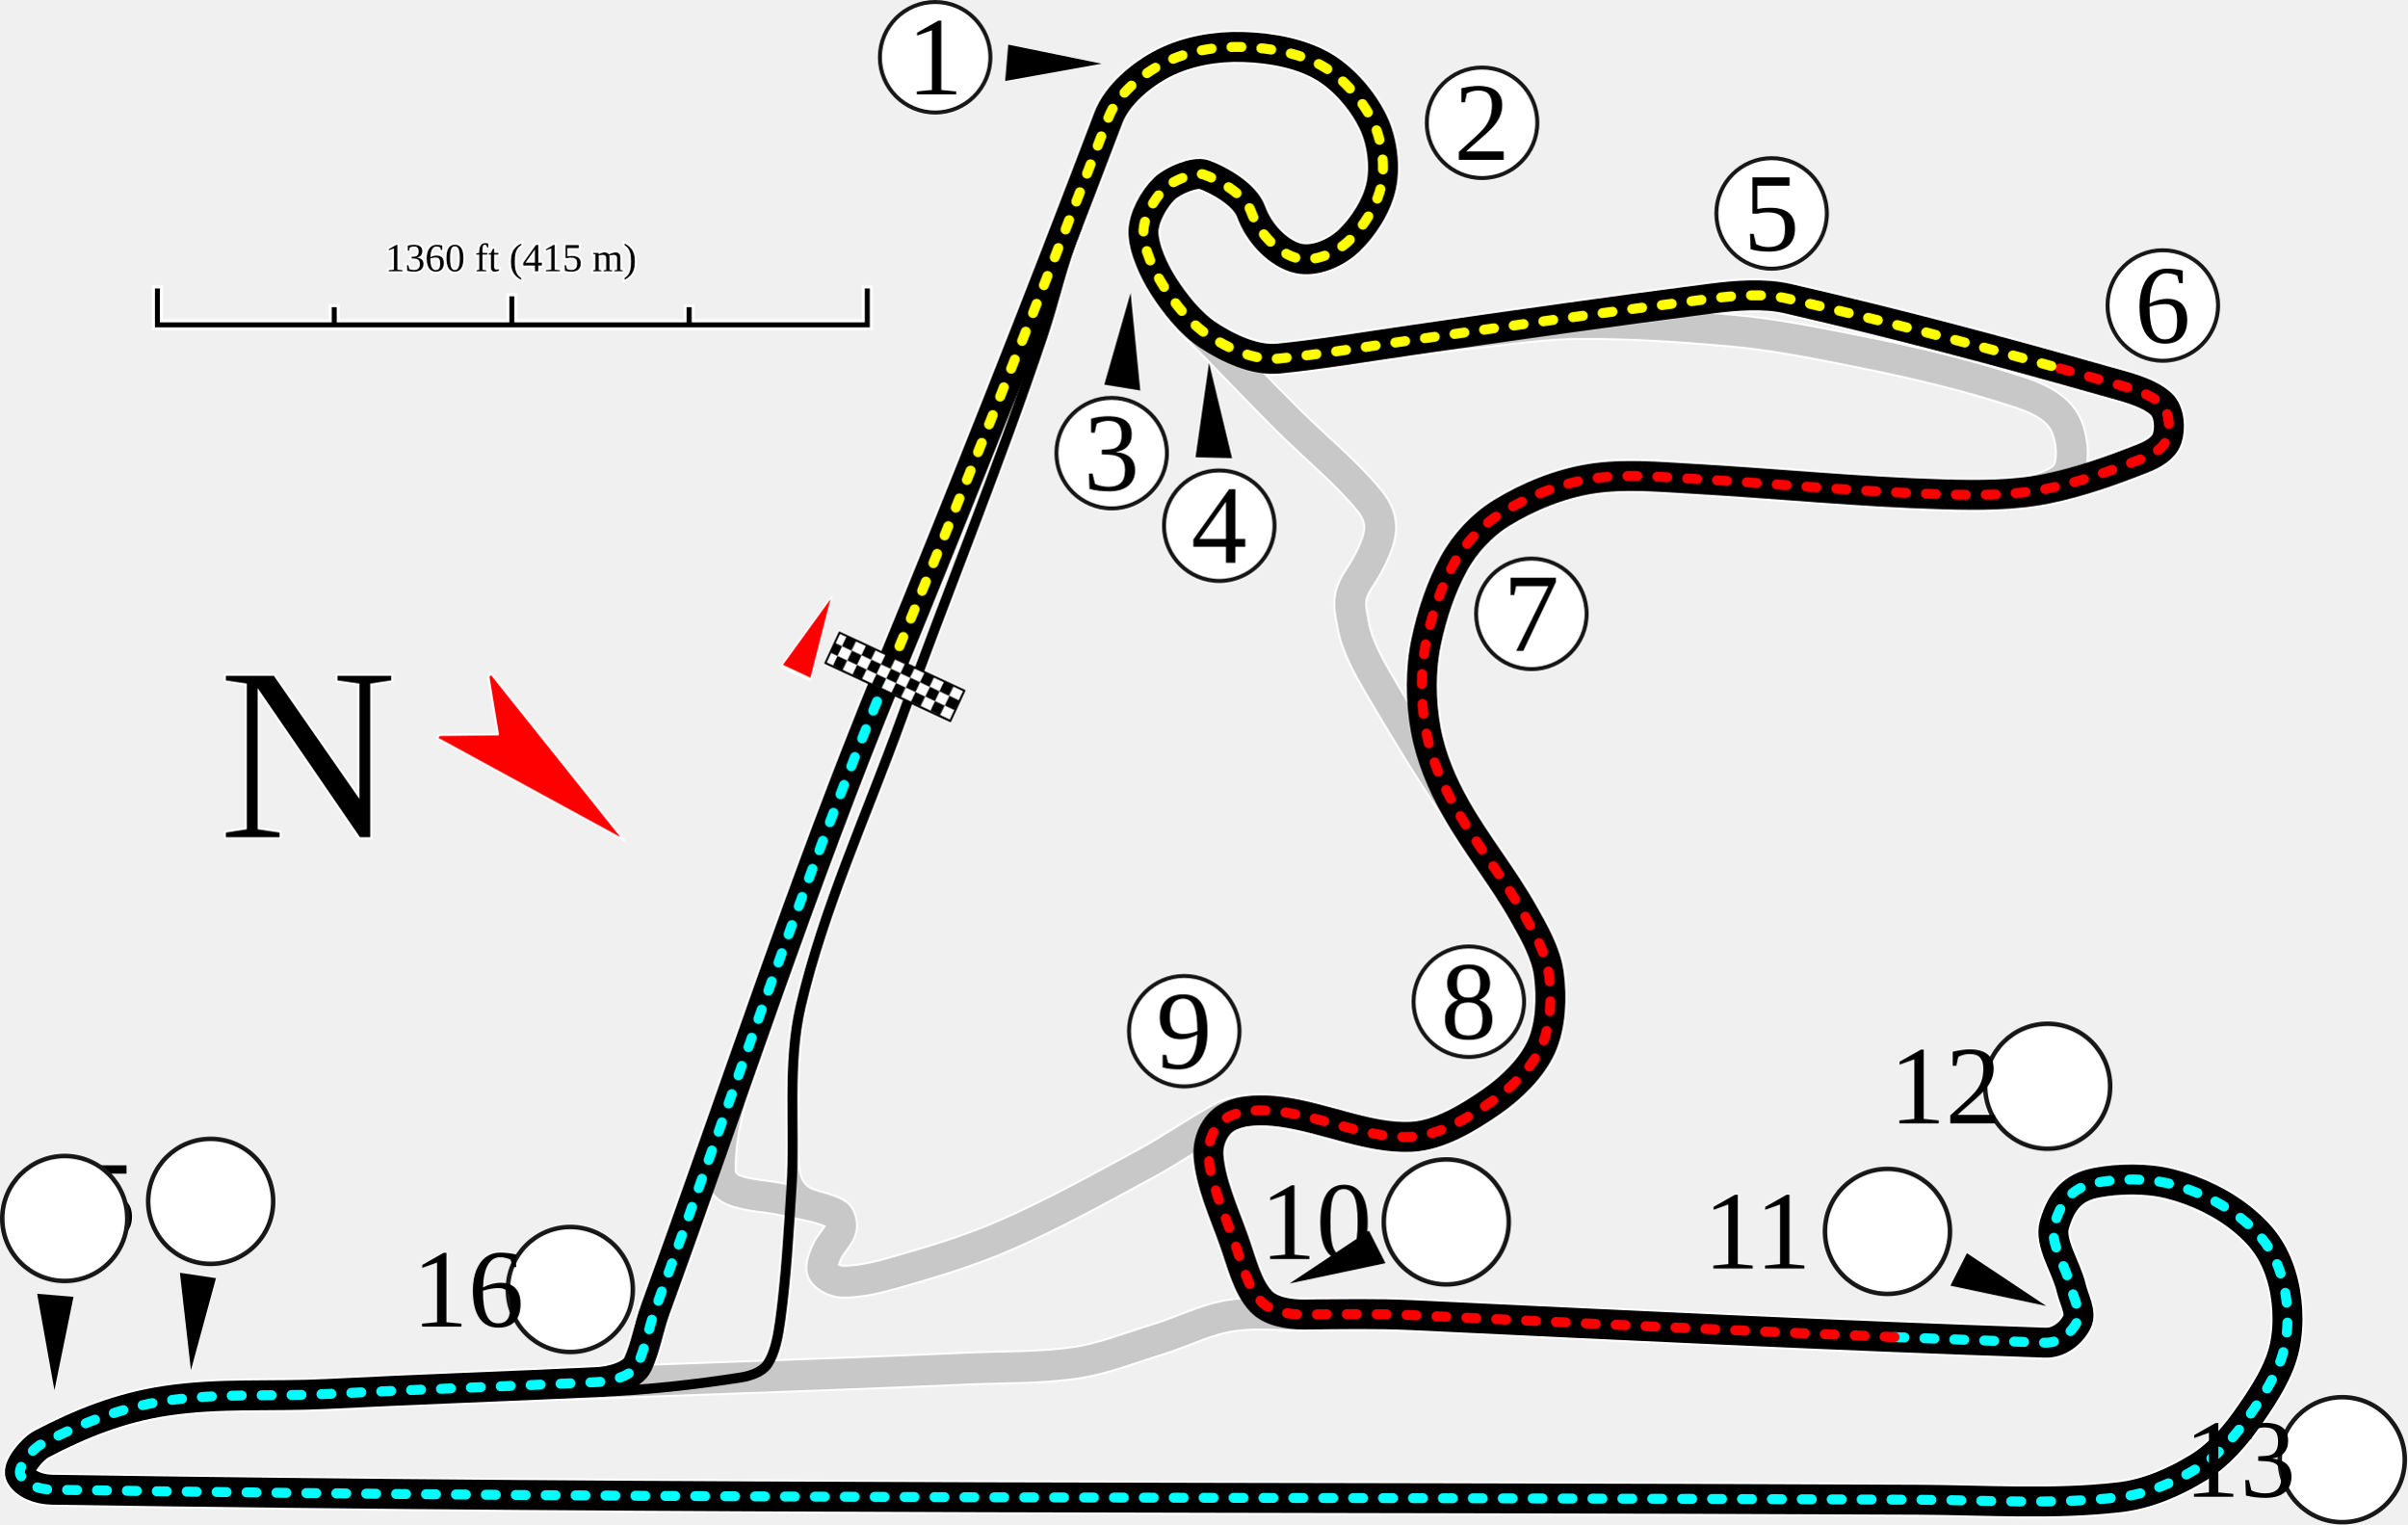
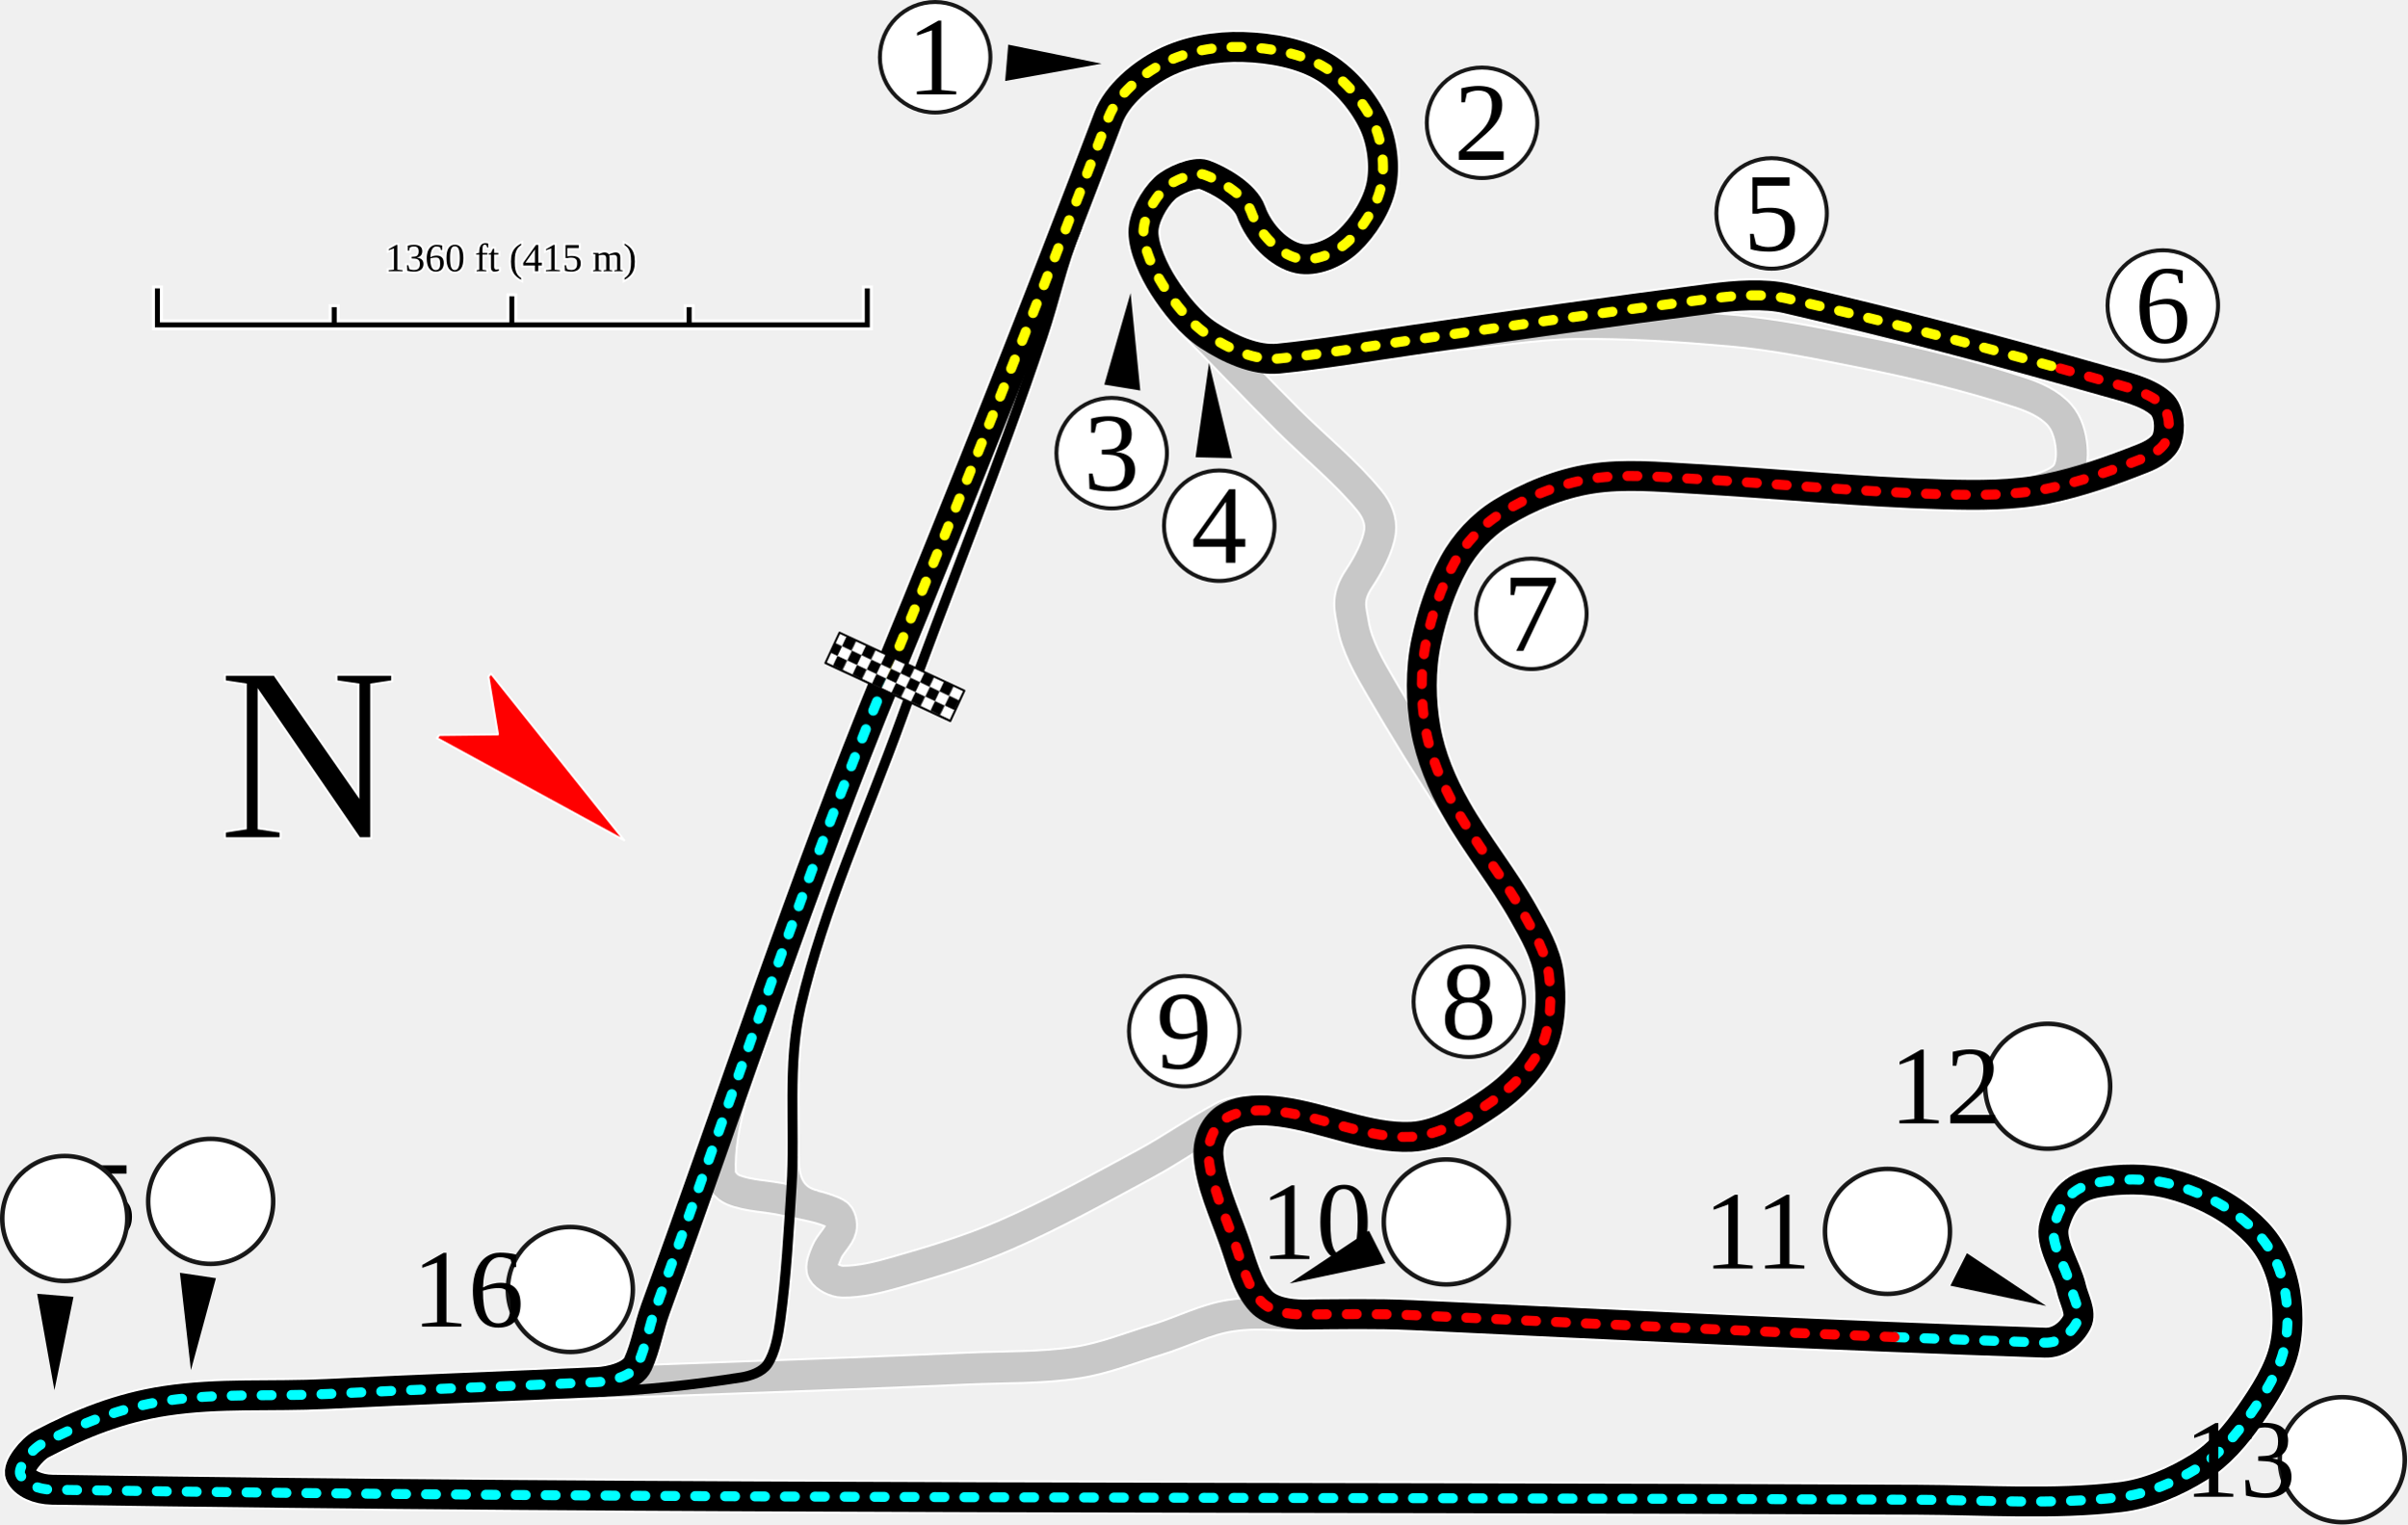
<svg xmlns="http://www.w3.org/2000/svg" xmlns:xlink="http://www.w3.org/1999/xlink" width="1207.094" height="764.543" id="svg2816" version="1.1">
  <defs id="defs2818">
    <clipPath clipPathUnits="userSpaceOnUse" id="clipPath9716">
      <path id="path9718" d="M 871.135,932.363 C 1314.876,1345.252 1758.616,1758.14 2202.356,2171.029 2375.779,1984.647 2549.202,1798.266 2722.625,1611.884 2278.885,1198.996 1835.145,786.108 1391.405,373.219 1217.982,559.601 1044.559,745.982 871.135,932.363 z" style="fill:#6a6a6a;fill-opacity:1;fill-rule:nonzero;stroke:#010101;stroke-width:0.943;stroke-linecap:round;stroke-linejoin:round;stroke-miterlimit:4;stroke-opacity:1;stroke-dasharray:none;stroke-dashoffset:0" />
    </clipPath>
    <clipPath clipPathUnits="userSpaceOnUse" id="clipPath3494">
-       <rect style="fill:#006a00;fill-opacity:1;fill-rule:nonzero;stroke:none" id="rect3496" width="2168.193" height="1468.418" x="-4232.846" y="-2372.13" transform="matrix(-0.9472965,-0.3203582,0.9519016,-0.3064038,0,0)" />
+       
    </clipPath>
    <pattern xlink:href="#pattern4256" id="pattern4264" patternTransform="matrix(-0.7760302,9.7935943e-4,-9.7935943e-4,-0.7760302,-1599.831,380.49)" />
    <pattern patternUnits="userSpaceOnUse" width="10.794" height="10.774" patternTransform="matrix(-0.5630234,-0.534067,0.534067,-0.5630234,1593.725,910.5704)" id="pattern4256">
      <g id="g4248" transform="matrix(0.5878912,6.0987118e-3,-6.0987118e-3,0.5878912,-595.3809,-720.7077)">
        <rect style="opacity:1;fill:black;fill-opacity:1;stroke:none;stroke-width:0.5;stroke-linecap:round;stroke-linejoin:round;stroke-miterlimit:4;stroke-dasharray:none;stroke-dashoffset:0;stroke-opacity:1" id="rect4250" width="18.173" height="18.096" x="1025.535" y="1215.281" />
        <rect style="opacity:1;fill:white;fill-opacity:1;stroke:none;stroke-width:0.5;stroke-linecap:round;stroke-linejoin:round;stroke-miterlimit:4;stroke-dasharray:none;stroke-dashoffset:0;stroke-opacity:1" id="rect4252" width="9.075" height="9.075" x="1025.535" y="1215.281" />
        <rect style="opacity:1;fill:white;fill-opacity:1;stroke:none;stroke-width:0.5;stroke-linecap:round;stroke-linejoin:round;stroke-miterlimit:4;stroke-dasharray:none;stroke-dashoffset:0;stroke-opacity:1" id="rect4254" width="9.075" height="9.075" x="1034.641" y="1224.344" />
      </g>
    </pattern>
    <clipPath clipPathUnits="userSpaceOnUse" id="clipPath3490">
      <rect style="fill:#006a00;fill-opacity:1;fill-rule:nonzero;stroke:none" id="rect3492" width="1511.787" height="1003.748" x="683.14" y="104.104" transform="matrix(-0.7183395,0.6956928,-0.6956928,-0.7183395,0,0)" />
    </clipPath>
    <pattern patternUnits="userSpaceOnUse" width="10.794" height="10.774" patternTransform="matrix(-0.5630234,-0.534067,0.534067,-0.5630234,1593.725,910.5704)" id="pattern3912">
      <g id="g3914" transform="matrix(0.5878912,6.0987118e-3,-6.0987118e-3,0.5878912,-595.3809,-720.7077)">
        <rect style="opacity:1;fill:black;fill-opacity:1;stroke:none;stroke-width:0.5;stroke-linecap:round;stroke-linejoin:round;stroke-miterlimit:4;stroke-dasharray:none;stroke-dashoffset:0;stroke-opacity:1" id="rect3916" width="18.173" height="18.096" x="1025.535" y="1215.281" />
        <rect style="opacity:1;fill:white;fill-opacity:1;stroke:none;stroke-width:0.5;stroke-linecap:round;stroke-linejoin:round;stroke-miterlimit:4;stroke-dasharray:none;stroke-dashoffset:0;stroke-opacity:1" id="rect3918" width="9.075" height="9.075" x="1025.535" y="1215.281" />
        <rect style="opacity:1;fill:white;fill-opacity:1;stroke:none;stroke-width:0.5;stroke-linecap:round;stroke-linejoin:round;stroke-miterlimit:4;stroke-dasharray:none;stroke-dashoffset:0;stroke-opacity:1" id="rect3920" width="9.075" height="9.075" x="1034.641" y="1224.344" />
      </g>
    </pattern>
  </defs>
  <g id="layer1" transform="translate(1298.874,-346.6523)">
    <use x="0" y="0" xlink:href="#path3624" id="use4052" style="stroke:white;stroke-width:7;stroke-miterlimit:4;stroke-opacity:1;stroke-dasharray:none" width="744.094" height="1052.362" />
    <use x="0" y="0" xlink:href="#path3616" id="use4046" style="stroke:white;stroke-width:17;stroke-miterlimit:4;stroke-opacity:1;stroke-dasharray:none" width="744.094" height="1052.362" />
    <use x="0" y="0" xlink:href="#path3618" id="use4044" style="stroke:white;stroke-width:17;stroke-miterlimit:4;stroke-opacity:1;stroke-dasharray:none" width="744.094" height="1052.362" />
    <use x="0" y="0" xlink:href="#path3620" id="use4038" style="stroke:white;stroke-width:17;stroke-miterlimit:4;stroke-opacity:1;stroke-dasharray:none" width="744.094" height="1052.362" />
    <use x="0" y="0" xlink:href="#path3622" id="use4036" style="stroke:white;stroke-width:17;stroke-miterlimit:4;stroke-opacity:1;stroke-dasharray:none" width="744.094" height="1052.362" />
    <use x="0" y="0" xlink:href="#path3614" id="use4030" style="stroke:white;stroke-width:7;stroke-miterlimit:4;stroke-opacity:1;stroke-dasharray:none" width="744.094" height="1052.362" />
    <use x="0" y="0" xlink:href="#path3612" id="use4028" style="stroke:white;stroke-width:17;stroke-miterlimit:4;stroke-opacity:1;stroke-dasharray:none" width="744.094" height="1052.362" />
    <path style="fill:none" d="m -635.274,1005.839 c -20.716,0.777 -30.994,-1.633 -46.335,0.632 -12.536,1.851 -24.315,8.14 -36.573,11.88 -13.444,4.102 -26.725,9.526 -40.533,11.648 -18.028,2.77 -36.642,2.211 -54.976,3.028 -39.126,1.745 -78.268,3.186 -118.913,4.623 l -86.618,3.063" id="path3616" />
    <path style="fill:none" d="m -673.001,903.94 c -4.482,0.133 -9.726,1.655 -12.335,3.062 -13.3,7.167 -25.786,16.081 -39.135,23.295 -23.146,12.509 -46.274,25.402 -70.351,35.874 -17.698,7.698 -36.418,13.334 -54.976,18.636 -8.62,2.463 -17.963,4.769 -26.556,4.659 -3.52,-0.045 -8.396,-2.512 -9.784,-5.125 -1.252,-2.356 0.615,-6.762 1.864,-9.784 1.702,-4.122 6.002,-7.605 6.988,-11.647 0.567,-2.324 -0.212,-6.36 -2.329,-7.454 -7.201,-3.72 -17.01,-4.971 -25.624,-6.988 -8.624,-2.02 -18.323,-1.907 -26.09,-5.125 -3.104,-1.286 -6.384,-5.033 -6.523,-8.386 -0.483,-11.711 1.664,-24.537 5.103,-36.695" id="path3618" />
    <path style="fill:none" d="m -702.679,506.513 c 16.772,16.772 33.141,34.337 49.956,51.066 13.468,13.399 28.681,25.633 40.533,40.067 3.833,4.668 6.086,10.046 5.358,15.608 -0.98,7.484 -5.946,16.721 -10.483,23.528 -6.619,9.932 -4.233,15.349 -3.028,22.829 1.746,10.845 8.205,22.041 13.977,31.914 11.932,20.41 23.916,39.956 37.117,59.679" id="path3620" />
    <path style="fill:none" d="m -572.478,514.561 c 21.431,-1.708 42.728,-5.69 64.183,-5.901 25.756,-0.254 51.65,1.483 77.339,3.727 22.298,1.948 44.022,6.49 65.958,10.849 26.517,5.269 53.19,11.677 78.737,20.034 7.688,2.515 15.149,5.806 20.233,11.514 3.768,4.231 5.528,10.487 6.057,16.306 0.403,4.43 -0.055,10.119 -2.562,13.511 -2.773,3.752 -8.436,5.985 -15.463,8.159" id="path3622" />
    <path style="fill:none" d="m -889.316,946.788 c -6.441,-1.828 -12.099,-5.033 -12.098,-20.331" id="path3624" />
    <path style="fill:none" d="m -853.469,684.617 c 38.161,-92.76 75.455,-186.845 110.449,-278.946 4.377,-11.52 16.729,-21.758 27.612,-27.298 12.127,-6.174 26.561,-8.567 39.849,-8.158 13.905,0.428 29.881,3.147 41.732,10.668 9.904,6.285 18.915,17.076 23.847,27.612 4.272,9.127 5.842,21.618 3.765,31.378 -2.107,9.904 -8.87,20.604 -16.316,27.612 -6.778,6.379 -17.178,10.484 -25.102,8.786 -9.648,-2.067 -19.752,-12.143 -23.847,-23.533 -3.102,-8.627 -16.446,-15.982 -23.533,-18.513 -4.627,-1.652 -15.616,2.932 -19.768,6.903 -5.471,5.233 -10.706,14.748 -10.668,21.964 0.043,8.305 5.283,19.563 10.041,26.985 5.701,8.894 13.552,18.893 22.592,24.788 10.205,6.656 23.286,12.783 35.143,11.61 20.732,-2.052 45.172,-6.147 67.776,-9.413 49.774,-7.193 99.496,-14.308 149.357,-20.709 12.057,-1.548 26.207,-2.706 37.967,-1e-5 54.589,12.561 105.778,26.149 159.398,41.418 9.554,2.721 21.142,5.266 27.926,11.296 4.512,4.011 4.841,12.676 3.138,17.571 -1.644,4.727 -6.642,7.723 -12.551,10.041 -15.427,6.05 -31.443,11.77 -47.694,15.061 -16.8,3.402 -34.6,3.308 -51.773,2.824 -42.235,-1.19 -84.159,-5.445 -126.452,-7.844 -16.697,-0.947 -33.872,-2.545 -50.204,0 -15.882,2.475 -31.889,9.039 -45.184,17.258 -9.716,6.006 -18.223,15.137 -23.847,25.416 -6.508,11.895 -10.974,25.556 -13.806,38.908 -3.025,14.26 -2.816,29.956 -0.314,43.929 2.518,14.058 8.092,27.332 15.375,40.163 10.289,18.128 23.709,34.557 33.888,52.714 5.301,9.455 11.17,19.67 12.551,30.122 1.548,11.721 0.999,25.834 -3.765,36.398 -4.858,10.773 -15.099,20.687 -25.102,27.612 -11.752,8.136 -26.196,16.906 -40.163,17.571 -21.175,1.008 -43.389,-9.634 -65.265,-12.551 -9.502,-1.267 -19.844,-1.192 -26.985,2.824 -6.248,3.514 -10.019,11.73 -9.413,19.454 1.068,13.613 7.541,27.765 12.551,41.732 4.233,11.8 6.758,23.512 13.806,31.064 4.666,4.999 13.647,6.637 21.337,6.589 18.284,-0.113 35.877,-0.557 54.283,0.314 105.43,4.987 212.429,10.276 317.541,13.806 7.006,0.235 13.018,-4.614 16.003,-10.355 2.454,-4.719 -1.525,-11.313 -2.824,-16.944 -2.466,-10.686 -11.194,-22.694 -8.472,-32.005 4.261,-14.575 11.569,-19.179 21.651,-21.023 10.678,-1.953 24.528,-2.261 36.084,0.628 13.546,3.387 26.839,9.8 37.339,18.513 9.163,7.603 14.916,15.561 18.513,26.985 3.516,11.168 4.315,24.53 1.883,36.084 -2.588,12.293 -10.322,24.067 -17.571,34.515 -6.975,10.052 -15.106,19.624 -25.416,26.043 -11.864,7.387 -25.822,13.447 -39.849,15.061 -33.248,3.825 -67.146,1.419 -101.036,1.255 -312.1,-1.51 -624.175,-0.115 -935.679,-5.021 -7.292,-0.115 -13.905,-3.103 -16.003,-7.531 -1.668,-3.522 5.717,-12.773 10.668,-15.375 19.732,-10.368 39.604,-18.244 62.128,-21.65 27.262,-4.124 52.965,-2.031 80.954,-3.452 46.239,-2.346 89.778,-3.784 135.551,-5.962 6.652,-0.316 17.54,-2.877 20.395,-9.1 3.88,-8.453 5.454,-18.474 8.786,-27.612 38.923,-106.749 73.482,-213.373 116.724,-318.482 z" id="path3612" />
    <path style="fill:none" d="m -999.778,1044.799 c 24.227,-0.932 49.309,-3.66 72.641,-7.345 4.742,-0.749 10.534,-2.815 13.045,-6.522 4.011,-5.921 5.474,-14.699 6.523,-22.363 2.989,-21.843 4.154,-44.076 5.591,-66.158 1.979,-30.41 -2.222,-61.925 4.659,-91.316 11.444,-48.88 33.102,-95.824 50.317,-143.497 23.163,-64.143 49.138,-127.391 70.816,-191.95 6.586,-19.614 9.54,-35.497 17.638,-55.686" id="path3614" />
    <g id="g3227" transform="translate(-2414.226,-965.144)">
      <path style="fill:black;fill-opacity:1;fill-rule:evenodd;stroke:white;stroke-width:1.5;stroke-linecap:butt;stroke-linejoin:miter;stroke-miterlimit:4;stroke-opacity:1;stroke-dasharray:none" d="m 1192.293,1455.688 0,19 0,2 2,0 356,0 2,0 0,-2 0,-19 -4,0 0,17 -85.344,0 0,-7.594 -4,0 0,7.594 -84.937,0 0,-13.062 -4,0 0,13.062 -85.063,0 0,-7.594 -4,0 0,7.594 -84.656,0 0,-17 -4,0 z" id="path2423" />
      <use style="stroke:white;stroke-width:2;stroke-miterlimit:4;stroke-opacity:1;stroke-dasharray:none" id="use2445" xlink:href="#text2441" y="0" x="0" width="744.094" height="1052.362" transform="translate(3.125e-5,0)" />
      <text id="text2441" y="1447.795" x="1308.475" style="font-size:20px;font-style:normal;font-weight:normal;writing-mode:lr-tb;fill:black;fill-opacity:1;font-family:Times New Roman" xml:space="preserve">
        <tspan y="1447.795" x="1308.475" id="tspan2443">1360 ft (415 m)</tspan>
      </text>
    </g>
    <g style="display:inline" id="g3804" transform="matrix(1.955528,0,0,1.955528,-5244.435,-1121.699)" clip-path="none">
      <text id="text3180" y="965.839" x="2073.466" style="font-size:64px;font-style:normal;font-weight:normal;fill:black;fill-opacity:1;stroke:white;stroke-width:0.511px;stroke-linecap:butt;stroke-linejoin:miter;stroke-opacity:1;font-family:Times New Roman" xml:space="preserve">
        <tspan y="965.839" x="2073.466" id="tspan3182" style="stroke-width:0.511">N</tspan>
      </text>
      <path id="path2745" d="m 2177.725,966.391 -48.077,-26.227 0.663,-0.79 15.024,-0.161 -2.45,-14.825 0.663,-0.79 34.177,42.792 z" style="fill:red;fill-opacity:1;fill-rule:nonzero;stroke:white;stroke-width:0.511;stroke-linecap:round;stroke-linejoin:round;stroke-miterlimit:4;stroke-opacity:1;stroke-dasharray:none;stroke-dashoffset:0" />
    </g>
    <use x="0" y="0" xlink:href="#path3622" id="use4034" style="stroke:#c8c8c8;stroke-width:15;stroke-miterlimit:4;stroke-opacity:1;stroke-dasharray:none" width="744.094" height="1052.362" />
    <use x="0" y="0" xlink:href="#path3620" id="use4040" style="stroke:#c8c8c8;stroke-width:15;stroke-miterlimit:4;stroke-opacity:1;stroke-dasharray:none" width="744.094" height="1052.362" />
    <use x="0" y="0" xlink:href="#path3624" id="use4050" style="stroke:#c8c8c8;stroke-width:5;stroke-miterlimit:4;stroke-opacity:1;stroke-dasharray:none" width="744.094" height="1052.362" />
    <use x="0" y="0" xlink:href="#path3618" id="use4042" style="stroke:#c8c8c8;stroke-width:15;stroke-miterlimit:4;stroke-opacity:1;stroke-dasharray:none" width="744.094" height="1052.362" />
    <use x="0" y="0" xlink:href="#path3616" id="use4048" style="stroke:#c8c8c8;stroke-width:15;stroke-miterlimit:4;stroke-opacity:1;stroke-dasharray:none" width="744.094" height="1052.362" />
    <use x="0" y="0" xlink:href="#path3614" id="use4032" style="stroke:black;stroke-width:5;stroke-miterlimit:4;stroke-opacity:1;stroke-dasharray:none" width="744.094" height="1052.362" />
    <use x="0" y="0" xlink:href="#path3612" id="use4026" style="stroke:black;stroke-width:15;stroke-miterlimit:4;stroke-opacity:1;stroke-dasharray:none" width="744.094" height="1052.362" />
    <path style="fill:none;stroke:aqua;stroke-width:5;stroke-linecap:round;stroke-miterlimit:4;stroke-opacity:1;stroke-dasharray:5, 10;stroke-dashoffset:0" d="m -348.768,1017.246 c 25.233,1.014 50.405,1.956 75.47,2.797 7.006,0.235 13.018,-4.614 16.003,-10.355 2.454,-4.719 -1.525,-11.313 -2.824,-16.944 -2.466,-10.686 -11.194,-22.694 -8.472,-32.005 4.261,-14.575 11.569,-19.179 21.651,-21.023 10.678,-1.953 24.528,-2.261 36.084,0.628 13.546,3.387 26.839,9.8 37.339,18.513 9.163,7.603 14.916,15.561 18.513,26.985 3.516,11.168 4.315,24.53 1.883,36.084 -2.588,12.293 -10.322,24.067 -17.571,34.515 -6.975,10.052 -15.106,19.624 -25.416,26.043 -11.864,7.387 -25.822,13.447 -39.849,15.061 -33.248,3.825 -67.146,1.419 -101.036,1.255 -312.1,-1.51 -624.175,-0.115 -935.679,-5.021 -7.292,-0.115 -13.905,-3.103 -16.003,-7.531 -1.668,-3.522 5.717,-12.773 10.668,-15.375 19.732,-10.368 39.604,-18.244 62.128,-21.65 27.262,-4.124 52.965,-2.031 80.954,-3.452 46.239,-2.346 89.778,-3.784 135.551,-5.962 6.652,-0.316 17.54,-2.877 20.395,-9.1 3.88,-8.453 5.454,-18.474 8.786,-27.612 38.923,-106.749 73.482,-213.373 116.724,-318.482" id="path4060" />
    <path style="fill:none;stroke:red;stroke-width:5;stroke-linecap:round;stroke-miterlimit:4;stroke-opacity:1;stroke-dasharray:5, 10;stroke-dashoffset:0" d="m -265.709,531.415 c 7.474,2.086 14.979,4.204 22.533,6.355 9.554,2.721 21.142,5.266 27.926,11.296 4.512,4.011 4.841,12.676 3.138,17.571 -1.644,4.727 -6.642,7.723 -12.551,10.041 -15.427,6.05 -31.443,11.77 -47.694,15.061 -16.8,3.402 -34.6,3.308 -51.773,2.824 -42.235,-1.19 -84.159,-5.445 -126.452,-7.844 -16.697,-0.947 -33.872,-2.545 -50.204,0 -15.882,2.475 -31.889,9.039 -45.184,17.258 -9.716,6.006 -18.223,15.137 -23.847,25.416 -6.508,11.895 -10.974,25.556 -13.806,38.908 -3.025,14.26 -2.816,29.956 -0.314,43.929 2.518,14.058 8.092,27.332 15.375,40.163 10.289,18.128 23.709,34.557 33.888,52.714 5.301,9.455 11.17,19.67 12.551,30.122 1.548,11.721 0.999,25.834 -3.765,36.398 -4.858,10.773 -15.099,20.687 -25.102,27.612 -11.752,8.136 -26.196,16.906 -40.163,17.571 -21.175,1.008 -43.389,-9.634 -65.265,-12.551 -9.502,-1.267 -19.844,-1.192 -26.985,2.824 -6.248,3.514 -10.019,11.73 -9.413,19.454 1.068,13.613 7.541,27.765 12.551,41.732 4.233,11.8 6.758,23.512 13.806,31.064 4.666,4.999 13.647,6.637 21.337,6.589 18.284,-0.113 35.877,-0.557 54.283,0.314 80.289,3.797 161.488,7.771 242.071,11.009" id="path4058" />
    <path style="fill:none;stroke:yellow;stroke-width:5;stroke-linecap:round;stroke-miterlimit:4;stroke-opacity:1;stroke-dasharray:5, 10;stroke-dashoffset:0" d="m -853.469,684.617 c 38.161,-92.76 75.455,-186.845 110.449,-278.946 4.377,-11.52 16.729,-21.758 27.612,-27.298 12.127,-6.174 26.561,-8.567 39.849,-8.158 13.905,0.428 29.881,3.147 41.732,10.668 9.904,6.285 18.915,17.076 23.847,27.612 4.272,9.127 5.842,21.618 3.765,31.378 -2.107,9.904 -8.87,20.604 -16.316,27.612 -6.778,6.379 -17.178,10.484 -25.102,8.786 -9.648,-2.067 -19.752,-12.143 -23.847,-23.533 -3.102,-8.627 -16.446,-15.982 -23.533,-18.513 -4.627,-1.652 -15.616,2.932 -19.768,6.903 -5.471,5.233 -10.706,14.748 -10.668,21.964 0.043,8.305 5.283,19.563 10.041,26.985 5.701,8.894 13.552,18.893 22.592,24.788 10.205,6.656 23.286,12.783 35.143,11.61 20.732,-2.052 45.172,-6.147 67.776,-9.413 49.774,-7.193 99.496,-14.308 149.357,-20.709 12.057,-1.548 26.207,-2.706 37.967,-1e-5 46.899,10.792 91.288,22.341 136.865,35.063" id="path4054" />
    <g style="display:inline" transform="matrix(-0.42291,-1.217235,1.217235,-0.42291,-1256.025,2791.395)" id="g4801" clip-path="url(#clipPath9716)">
      <path clip-path="url(#clipPath3494)" transform="matrix(-0.358939,0.3679125,-1.115112,-1.087914,3617.859,1699.899)" d="m 1695.937,1398.521 -24.481,0 12.241,-21.201 12.241,21.201 z" id="path3463" style="fill:red;fill-opacity:1;stroke:white;stroke-width:0.867;stroke-linecap:round;stroke-linejoin:miter;stroke-miterlimit:4;stroke-opacity:1;stroke-dasharray:none;stroke-dashoffset:0;display:inline" />
      <rect clip-path="url(#clipPath3490)" ry="0" transform="matrix(-0.7183395,-0.6956928,0.6956928,-0.7183395,0,0)" y="376.017" x="-1620.884" height="53.589" width="13.041" id="rect3457" style="fill:url(#pattern4264);fill-opacity:1;stroke:black;stroke-width:0.776;stroke-linecap:round;stroke-linejoin:round;stroke-miterlimit:4;stroke-opacity:1;stroke-dasharray:none;stroke-dashoffset:0;display:inline" />
      <rect style="fill:url(#pattern4256);stroke:none" width="0" height="0" x="1593.725" y="910.57" id="rect4262" />
    </g>
    <g id="g3247-1" transform="translate(-1974.803,-382.1253)">
      <path transform="matrix(1.133333,0,0,1.133333,76.13166,-365.9947)" d="m 1209.48,1020.305 c 0,13.504 -10.947,24.45 -24.45,24.45 -13.504,0 -24.45,-10.947 -24.45,-24.45 0,-13.504 10.947,-24.45 24.45,-24.45 13.504,0 24.45,10.947 24.45,24.45 z" id="path3245-7" style="fill:white;fill-opacity:1;fill-rule:nonzero;stroke:#181818;stroke-width:1.765;stroke-linecap:round;stroke-linejoin:round;stroke-miterlimit:4;stroke-opacity:1;stroke-dasharray:none;stroke-dashoffset:66;marker:none;visibility:visible;display:inline;overflow:visible;enable-background:accumulate" />
      <text id="text3219-4" y="808.945" x="1405.084" style="font-size:56px;font-style:normal;font-weight:normal;writing-mode:lr-tb;fill:black;fill-opacity:1;stroke:none;font-family:Times New Roman" xml:space="preserve">
        <tspan y="808.945" x="1405.084" id="tspan3221-0">2</tspan>
      </text>
    </g>
    <g id="g3247-15" transform="translate(-1829.584,-336.6725)">
      <path transform="matrix(1.133333,0,0,1.133333,76.13166,-365.9947)" d="m 1209.48,1020.305 c 0,13.504 -10.947,24.45 -24.45,24.45 -13.504,0 -24.45,-10.947 -24.45,-24.45 0,-13.504 10.947,-24.45 24.45,-24.45 13.504,0 24.45,10.947 24.45,24.45 z" id="path3245-2" style="fill:white;fill-opacity:1;fill-rule:nonzero;stroke:#181818;stroke-width:1.765;stroke-linecap:round;stroke-linejoin:round;stroke-miterlimit:4;stroke-opacity:1;stroke-dasharray:none;stroke-dashoffset:66;marker:none;visibility:visible;display:inline;overflow:visible;enable-background:accumulate" />
      <text id="text3219-7" y="808.945" x="1405.084" style="font-size:56px;font-style:normal;font-weight:normal;writing-mode:lr-tb;fill:black;fill-opacity:1;stroke:none;font-family:Times New Roman" xml:space="preserve">
        <tspan y="808.945" x="1405.084" id="tspan3221-6">5</tspan>
      </text>
    </g>
    <g id="g3247-2" transform="translate(-1633.415,-290.5028)">
      <path transform="matrix(1.133333,0,0,1.133333,76.13166,-365.9947)" d="m 1209.48,1020.305 c 0,13.504 -10.947,24.45 -24.45,24.45 -13.504,0 -24.45,-10.947 -24.45,-24.45 0,-13.504 10.947,-24.45 24.45,-24.45 13.504,0 24.45,10.947 24.45,24.45 z" id="path3245-3" style="fill:white;fill-opacity:1;fill-rule:nonzero;stroke:#181818;stroke-width:1.765;stroke-linecap:round;stroke-linejoin:round;stroke-miterlimit:4;stroke-opacity:1;stroke-dasharray:none;stroke-dashoffset:66;marker:none;visibility:visible;display:inline;overflow:visible;enable-background:accumulate" />
      <text id="text3219-2" y="808.945" x="1405.084" style="font-size:56px;font-style:normal;font-weight:normal;writing-mode:lr-tb;fill:black;fill-opacity:1;stroke:none;font-family:Times New Roman" xml:space="preserve">
        <tspan y="808.945" x="1405.084" id="tspan3221-21">6</tspan>
      </text>
    </g>
    <g id="g3247-8" transform="translate(-1950.074,-135.8562)">
      <path transform="matrix(1.133333,0,0,1.133333,76.13166,-365.9947)" d="m 1209.48,1020.305 c 0,13.504 -10.947,24.45 -24.45,24.45 -13.504,0 -24.45,-10.947 -24.45,-24.45 0,-13.504 10.947,-24.45 24.45,-24.45 13.504,0 24.45,10.947 24.45,24.45 z" id="path3245-57" style="fill:white;fill-opacity:1;fill-rule:nonzero;stroke:#181818;stroke-width:1.765;stroke-linecap:round;stroke-linejoin:round;stroke-miterlimit:4;stroke-opacity:1;stroke-dasharray:none;stroke-dashoffset:66;marker:none;visibility:visible;display:inline;overflow:visible;enable-background:accumulate" />
      <text id="text3219-6" y="808.945" x="1405.084" style="font-size:56px;font-style:normal;font-weight:normal;writing-mode:lr-tb;fill:black;fill-opacity:1;stroke:none;font-family:Times New Roman" xml:space="preserve">
        <tspan y="808.945" x="1405.084" id="tspan3221-1">7</tspan>
      </text>
    </g>
    <g id="g3247-9" transform="translate(-1981.451,58.68463)">
      <path transform="matrix(1.133333,0,0,1.133333,76.13166,-365.9947)" d="m 1209.48,1020.305 c 0,13.504 -10.947,24.45 -24.45,24.45 -13.504,0 -24.45,-10.947 -24.45,-24.45 0,-13.504 10.947,-24.45 24.45,-24.45 13.504,0 24.45,10.947 24.45,24.45 z" id="path3245-27" style="fill:white;fill-opacity:1;fill-rule:nonzero;stroke:#181818;stroke-width:1.765;stroke-linecap:round;stroke-linejoin:round;stroke-miterlimit:4;stroke-opacity:1;stroke-dasharray:none;stroke-dashoffset:66;marker:none;visibility:visible;display:inline;overflow:visible;enable-background:accumulate" />
      <text id="text3219-9" y="808.945" x="1405.084" style="font-size:56px;font-style:normal;font-weight:normal;writing-mode:lr-tb;fill:black;fill-opacity:1;stroke:none;font-family:Times New Roman" xml:space="preserve">
        <tspan y="808.945" x="1405.084" id="tspan3221-5">8</tspan>
      </text>
    </g>
    <g id="g3247-12" transform="translate(-2124.16,73.47675)">
      <path transform="matrix(1.133333,0,0,1.133333,76.13166,-365.9947)" d="m 1209.48,1020.305 c 0,13.504 -10.947,24.45 -24.45,24.45 -13.504,0 -24.45,-10.947 -24.45,-24.45 0,-13.504 10.947,-24.45 24.45,-24.45 13.504,0 24.45,10.947 24.45,24.45 z" id="path3245-33" style="fill:white;fill-opacity:1;fill-rule:nonzero;stroke:#181818;stroke-width:1.765;stroke-linecap:round;stroke-linejoin:round;stroke-miterlimit:4;stroke-opacity:1;stroke-dasharray:none;stroke-dashoffset:66;marker:none;visibility:visible;display:inline;overflow:visible;enable-background:accumulate" />
      <text id="text3219-41" y="808.945" x="1405.084" style="font-size:56px;font-style:normal;font-weight:normal;writing-mode:lr-tb;fill:black;fill-opacity:1;stroke:none;font-family:Times New Roman" xml:space="preserve">
        <tspan y="808.945" x="1405.084" id="tspan3221-13">9</tspan>
      </text>
    </g>
    <g id="g3247-42-0" transform="translate(-1691.15,101.089)">
      <path transform="matrix(1.281967,0,0,1.281967,-100.0039,-517.6466)" d="m 1209.48,1020.305 c 0,13.504 -10.947,24.45 -24.45,24.45 -13.504,0 -24.45,-10.947 -24.45,-24.45 0,-13.504 10.947,-24.45 24.45,-24.45 13.504,0 24.45,10.947 24.45,24.45 z" id="path3245-77-0" style="fill:white;fill-opacity:1;fill-rule:nonzero;stroke:#181818;stroke-width:1.765;stroke-linecap:round;stroke-linejoin:round;stroke-miterlimit:4;stroke-opacity:1;stroke-dasharray:none;stroke-dashoffset:66;marker:none;visibility:visible;display:inline;overflow:visible;enable-background:accumulate" />
      <text id="text3219-93-6" y="808.945" x="1416.883" style="font-size:56px;font-style:normal;font-weight:normal;text-align:center;writing-mode:lr-tb;text-anchor:middle;fill:black;fill-opacity:1;stroke:none;font-family:Times New Roman" xml:space="preserve">
        <tspan y="808.945" x="1416.883" id="tspan3221-19-1">12</tspan>
      </text>
    </g>
    <g id="g3247-42-89" transform="translate(-1543.421,288.3683)">
      <path transform="matrix(1.281967,0,0,1.281967,-100.0039,-517.6466)" d="m 1209.48,1020.305 c 0,13.504 -10.947,24.45 -24.45,24.45 -13.504,0 -24.45,-10.947 -24.45,-24.45 0,-13.504 10.947,-24.45 24.45,-24.45 13.504,0 24.45,10.947 24.45,24.45 z" id="path3245-77-3" style="fill:white;fill-opacity:1;fill-rule:nonzero;stroke:#181818;stroke-width:1.765;stroke-linecap:round;stroke-linejoin:round;stroke-miterlimit:4;stroke-opacity:1;stroke-dasharray:none;stroke-dashoffset:66;marker:none;visibility:visible;display:inline;overflow:visible;enable-background:accumulate" />
      <text id="text3219-93-4" y="808.945" x="1416.883" style="font-size:56px;font-style:normal;font-weight:normal;text-align:center;writing-mode:lr-tb;text-anchor:middle;fill:black;fill-opacity:1;stroke:none;font-family:Times New Roman" xml:space="preserve">
        <tspan y="808.945" x="1416.883" id="tspan3221-19-4">13</tspan>
      </text>
    </g>
    <g id="g3247-42-3" transform="translate(-2432.033,203.0214)">
      <path transform="matrix(1.281967,0,0,1.281967,-100.0039,-517.6466)" d="m 1209.48,1020.305 c 0,13.504 -10.947,24.45 -24.45,24.45 -13.504,0 -24.45,-10.947 -24.45,-24.45 0,-13.504 10.947,-24.45 24.45,-24.45 13.504,0 24.45,10.947 24.45,24.45 z" id="path3245-77-5" style="fill:white;fill-opacity:1;fill-rule:nonzero;stroke:#181818;stroke-width:1.765;stroke-linecap:round;stroke-linejoin:round;stroke-miterlimit:4;stroke-opacity:1;stroke-dasharray:none;stroke-dashoffset:66;marker:none;visibility:visible;display:inline;overflow:visible;enable-background:accumulate" />
      <text id="text3219-93-9" y="808.945" x="1416.883" style="font-size:56px;font-style:normal;font-weight:normal;text-align:center;writing-mode:lr-tb;text-anchor:middle;fill:black;fill-opacity:1;stroke:none;font-family:Times New Roman" xml:space="preserve">
        <tspan y="808.945" x="1416.883" id="tspan3221-19-8">16</tspan>
      </text>
    </g>
    <g id="g4403">
      <g transform="translate(-2249.077,-414.9882)" id="g3247">
        <path style="fill:white;fill-opacity:1;fill-rule:nonzero;stroke:#181818;stroke-width:1.765;stroke-linecap:round;stroke-linejoin:round;stroke-miterlimit:4;stroke-opacity:1;stroke-dasharray:none;stroke-dashoffset:66;marker:none;visibility:visible;display:inline;overflow:visible;enable-background:accumulate" id="path3245" d="m 1209.48,1020.305 c 0,13.504 -10.947,24.45 -24.45,24.45 -13.504,0 -24.45,-10.947 -24.45,-24.45 0,-13.504 10.947,-24.45 24.45,-24.45 13.504,0 24.45,10.947 24.45,24.45 z" transform="matrix(1.133333,0,0,1.133333,76.13166,-365.9947)" />
        <text xml:space="preserve" style="font-size:56px;font-style:normal;font-weight:normal;writing-mode:lr-tb;fill:black;fill-opacity:1;stroke:none;font-family:Times New Roman" x="1405.084" y="808.945" id="text3219">
          <tspan id="tspan3221" x="1405.084" y="808.945">1</tspan>
        </text>
      </g>
      <path transform="matrix(0.4280169,-0.1609723,0.485285,0.1419761,-366.7956,87.36404)" d="m -1405.714,457.444 -79.675,-29.306 65.217,-54.348 14.458,83.653 z" id="path4345" style="fill:black;fill-opacity:1;fill-rule:evenodd;stroke:none" />
    </g>
    <g id="g4410">
      <g transform="translate(-2160.558,-216.4518)" id="g3247-4">
        <path style="fill:white;fill-opacity:1;fill-rule:nonzero;stroke:#181818;stroke-width:1.765;stroke-linecap:round;stroke-linejoin:round;stroke-miterlimit:4;stroke-opacity:1;stroke-dasharray:none;stroke-dashoffset:66;marker:none;visibility:visible;display:inline;overflow:visible;enable-background:accumulate" id="path3245-8" d="m 1209.48,1020.305 c 0,13.504 -10.947,24.45 -24.45,24.45 -13.504,0 -24.45,-10.947 -24.45,-24.45 0,-13.504 10.947,-24.45 24.45,-24.45 13.504,0 24.45,10.947 24.45,24.45 z" transform="matrix(1.133333,0,0,1.133333,76.13166,-365.9947)" />
        <text xml:space="preserve" style="font-size:56px;font-style:normal;font-weight:normal;writing-mode:lr-tb;fill:black;fill-opacity:1;stroke:none;font-family:Times New Roman" x="1405.084" y="808.945" id="text3219-8">
          <tspan id="tspan3221-2" x="1405.084" y="808.945">3</tspan>
        </text>
      </g>
      <path transform="matrix(-0.1271291,-0.4392593,0.1793607,-0.4727456,-992.6655,92.41619)" d="m -1405.714,457.444 -79.675,-29.306 65.217,-54.348 14.458,83.653 z" id="path4345-4" style="fill:black;fill-opacity:1;fill-rule:evenodd;stroke:none" />
    </g>
    <g id="g4417">
      <g transform="translate(-2106.589,-180.0539)" id="g3247-5">
        <path style="fill:white;fill-opacity:1;fill-rule:nonzero;stroke:#181818;stroke-width:1.765;stroke-linecap:round;stroke-linejoin:round;stroke-miterlimit:4;stroke-opacity:1;stroke-dasharray:none;stroke-dashoffset:66;marker:none;visibility:visible;display:inline;overflow:visible;enable-background:accumulate" id="path3245-5" d="m 1209.48,1020.305 c 0,13.504 -10.947,24.45 -24.45,24.45 -13.504,0 -24.45,-10.947 -24.45,-24.45 0,-13.504 10.947,-24.45 24.45,-24.45 13.504,0 24.45,10.947 24.45,24.45 z" transform="matrix(1.133333,0,0,1.133333,76.13166,-365.9947)" />
        <text xml:space="preserve" style="font-size:56px;font-style:normal;font-weight:normal;writing-mode:lr-tb;fill:black;fill-opacity:1;stroke:none;font-family:Times New Roman" x="1405.084" y="808.945" id="text3219-1">
          <tspan id="tspan3221-7" x="1405.084" y="808.945">4</tspan>
        </text>
      </g>
      <path transform="matrix(-0.1862053,-0.4176579,0.1127896,-0.4928866,-1005.907,167.0465)" d="m -1405.714,457.444 -79.675,-29.306 65.217,-54.348 14.458,83.653 z" id="path4345-7" style="fill:black;fill-opacity:1;fill-rule:evenodd;stroke:none" />
    </g>
    <g id="g4389">
      <g transform="translate(-2612.395,158.8237)" id="g3247-42-7">
        <path style="fill:white;fill-opacity:1;fill-rule:nonzero;stroke:#181818;stroke-width:1.765;stroke-linecap:round;stroke-linejoin:round;stroke-miterlimit:4;stroke-opacity:1;stroke-dasharray:none;stroke-dashoffset:66;marker:none;visibility:visible;display:inline;overflow:visible;enable-background:accumulate" id="path3245-77-8" d="m 1209.48,1020.305 c 0,13.504 -10.947,24.45 -24.45,24.45 -13.504,0 -24.45,-10.947 -24.45,-24.45 0,-13.504 10.947,-24.45 24.45,-24.45 13.504,0 24.45,10.947 24.45,24.45 z" transform="matrix(1.281967,0,0,1.281967,-100.0039,-517.6466)" />
        <text xml:space="preserve" style="font-size:56px;font-style:normal;font-weight:normal;text-align:center;writing-mode:lr-tb;text-anchor:middle;fill:black;fill-opacity:1;stroke:none;font-family:Times New Roman" x="1416.883" y="808.945" id="text3219-93-82">
          <tspan id="tspan3221-19-9" x="1416.883" y="808.945">15</tspan>
        </text>
      </g>
      <path transform="matrix(0.1331087,0.4374845,-0.1728958,0.4751481,-936.9253,1431.397)" d="m -1405.714,457.444 -79.675,-29.306 65.217,-54.348 14.458,83.653 z" id="path4345-3" style="fill:black;fill-opacity:1;fill-rule:evenodd;stroke:none" />
    </g>
    <g id="g4396">
      <g transform="translate(-2685.564,167.4092)" id="g3247-42-06">
        <path style="fill:white;fill-opacity:1;fill-rule:nonzero;stroke:#181818;stroke-width:1.765;stroke-linecap:round;stroke-linejoin:round;stroke-miterlimit:4;stroke-opacity:1;stroke-dasharray:none;stroke-dashoffset:66;marker:none;visibility:visible;display:inline;overflow:visible;enable-background:accumulate" id="path3245-77-61" d="m 1209.48,1020.305 c 0,13.504 -10.947,24.45 -24.45,24.45 -13.504,0 -24.45,-10.947 -24.45,-24.45 0,-13.504 10.947,-24.45 24.45,-24.45 13.504,0 24.45,10.947 24.45,24.45 z" transform="matrix(1.281967,0,0,1.281967,-100.0039,-517.6466)" />
        <text xml:space="preserve" style="font-size:56px;font-style:normal;font-weight:normal;text-align:center;writing-mode:lr-tb;text-anchor:middle;fill:black;fill-opacity:1;stroke:none;font-family:Times New Roman" x="1416.883" y="808.945" id="text3219-93-8">
          <tspan id="tspan3221-19-49" x="1416.883" y="808.945">14</tspan>
        </text>
      </g>
      <path style="fill:black;fill-opacity:1;fill-rule:evenodd;stroke:none" id="path4387" d="m -1405.714,457.444 -79.675,-29.306 65.217,-54.348 14.458,83.653 z" transform="matrix(0.1609723,0.4280169,-0.1419761,0.485285,-980.3479,1423.53)" />
    </g>
    <g id="g4442">
      <g transform="translate(-1771.477,173.885)" id="g3247-42-8">
        <path style="fill:white;fill-opacity:1;fill-rule:nonzero;stroke:#181818;stroke-width:1.765;stroke-linecap:round;stroke-linejoin:round;stroke-miterlimit:4;stroke-opacity:1;stroke-dasharray:none;stroke-dashoffset:66;marker:none;visibility:visible;display:inline;overflow:visible;enable-background:accumulate" id="path3245-77-6" d="m 1209.48,1020.305 c 0,13.504 -10.947,24.45 -24.45,24.45 -13.504,0 -24.45,-10.947 -24.45,-24.45 0,-13.504 10.947,-24.45 24.45,-24.45 13.504,0 24.45,10.947 24.45,24.45 z" transform="matrix(1.281967,0,0,1.281967,-100.0039,-517.6466)" />
        <text xml:space="preserve" style="font-size:56px;font-style:normal;font-weight:normal;text-align:center;writing-mode:lr-tb;text-anchor:middle;fill:black;fill-opacity:1;stroke:none;font-family:Times New Roman" x="1416.883" y="808.945" id="text3219-93-5">
          <tspan id="tspan3221-19-0" x="1416.883" y="808.945">11</tspan>
        </text>
      </g>
      <path transform="matrix(0.4571287,0.01199588,0.3961393,0.314217,188.6499,874.749)" d="m -1405.714,457.444 -79.675,-29.306 65.217,-54.348 14.458,83.653 z" id="path4345-5" style="fill:black;fill-opacity:1;fill-rule:evenodd;stroke:none" />
    </g>
    <g id="g4435">
      <g transform="translate(-1992.747,169.1336)" id="g3247-42">
        <path style="fill:white;fill-opacity:1;fill-rule:nonzero;stroke:#181818;stroke-width:1.765;stroke-linecap:round;stroke-linejoin:round;stroke-miterlimit:4;stroke-opacity:1;stroke-dasharray:none;stroke-dashoffset:66;marker:none;visibility:visible;display:inline;overflow:visible;enable-background:accumulate" id="path3245-77" d="m 1209.48,1020.305 c 0,13.504 -10.947,24.45 -24.45,24.45 -13.504,0 -24.45,-10.947 -24.45,-24.45 0,-13.504 10.947,-24.45 24.45,-24.45 13.504,0 24.45,10.947 24.45,24.45 z" transform="matrix(1.281967,0,0,1.281967,-100.0039,-517.6466)" />
        <text xml:space="preserve" style="font-size:56px;font-style:normal;font-weight:normal;text-align:center;writing-mode:lr-tb;text-anchor:middle;fill:black;fill-opacity:1;stroke:none;font-family:Times New Roman" x="1416.883" y="808.945" id="text3219-93">
          <tspan id="tspan3221-19" x="1416.883" y="808.945">10</tspan>
        </text>
      </g>
      <path style="fill:black;fill-opacity:1;fill-rule:evenodd;stroke:none" id="path4433" d="m -1405.714,457.444 -79.675,-29.306 65.217,-54.348 14.458,83.653 z" transform="matrix(-0.4571287,0.01199588,-0.3961393,0.314217,-1113.49,863.4531)" />
    </g>
  </g>
</svg>
